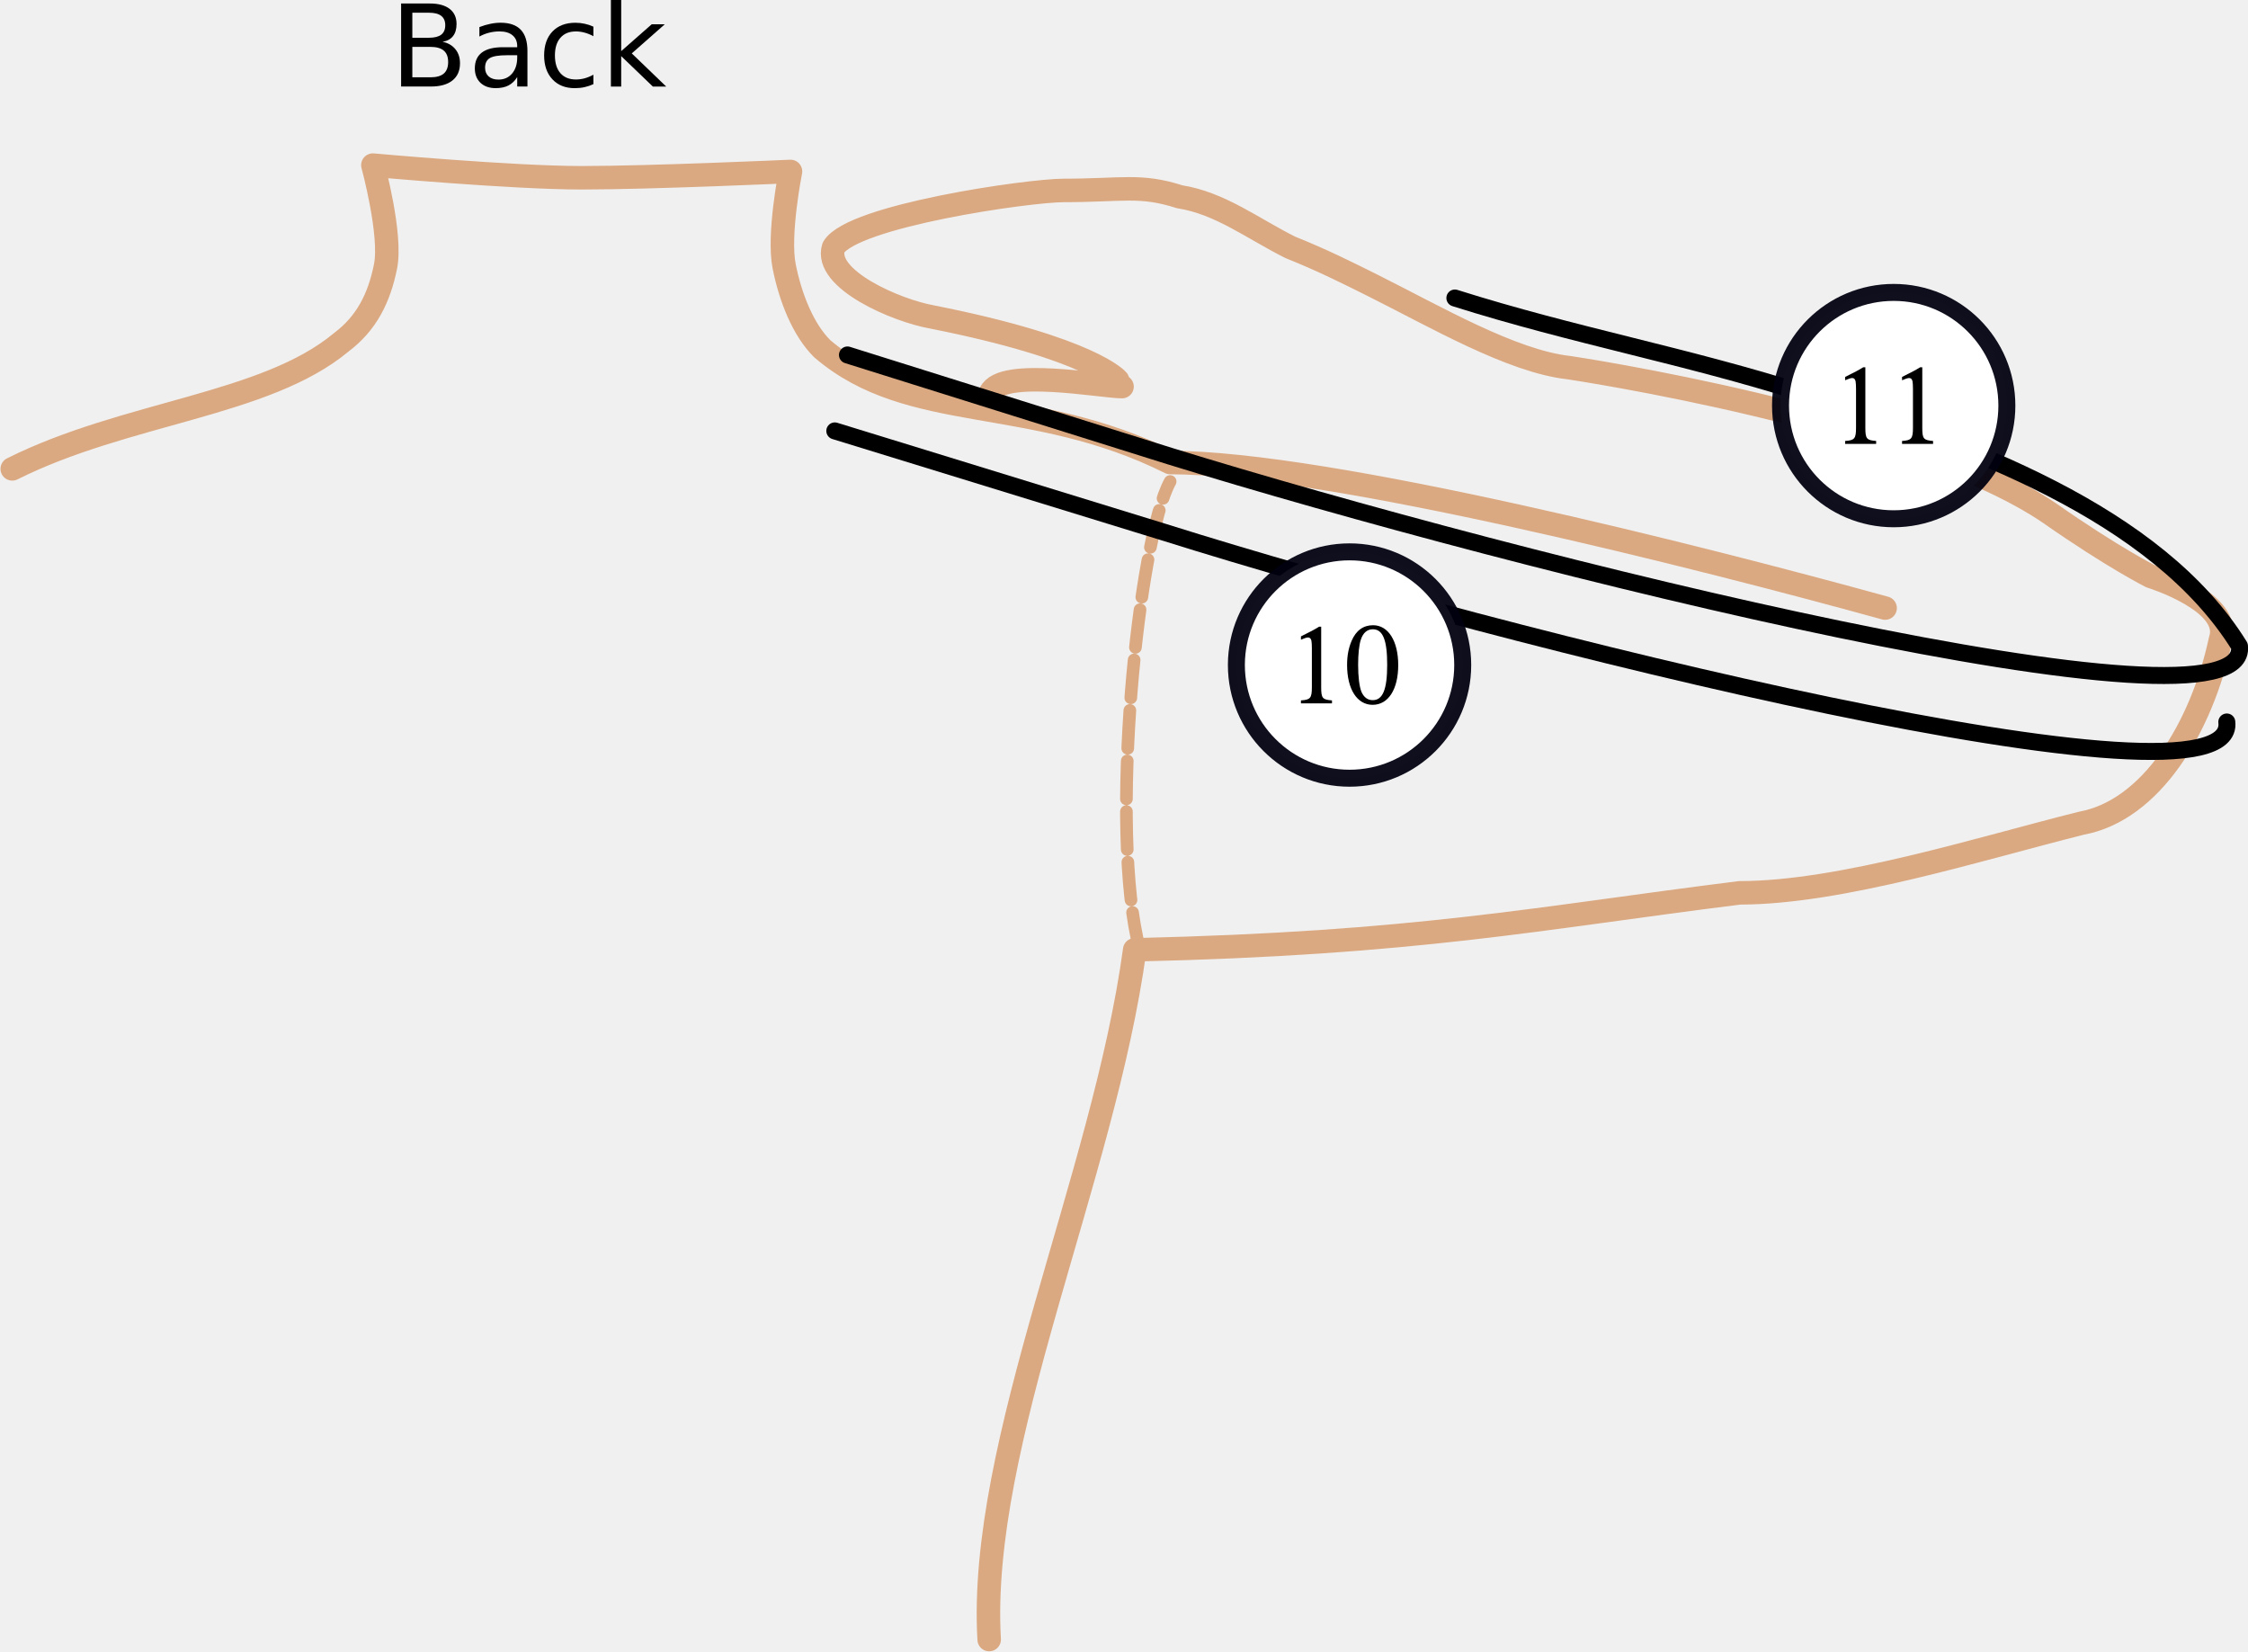
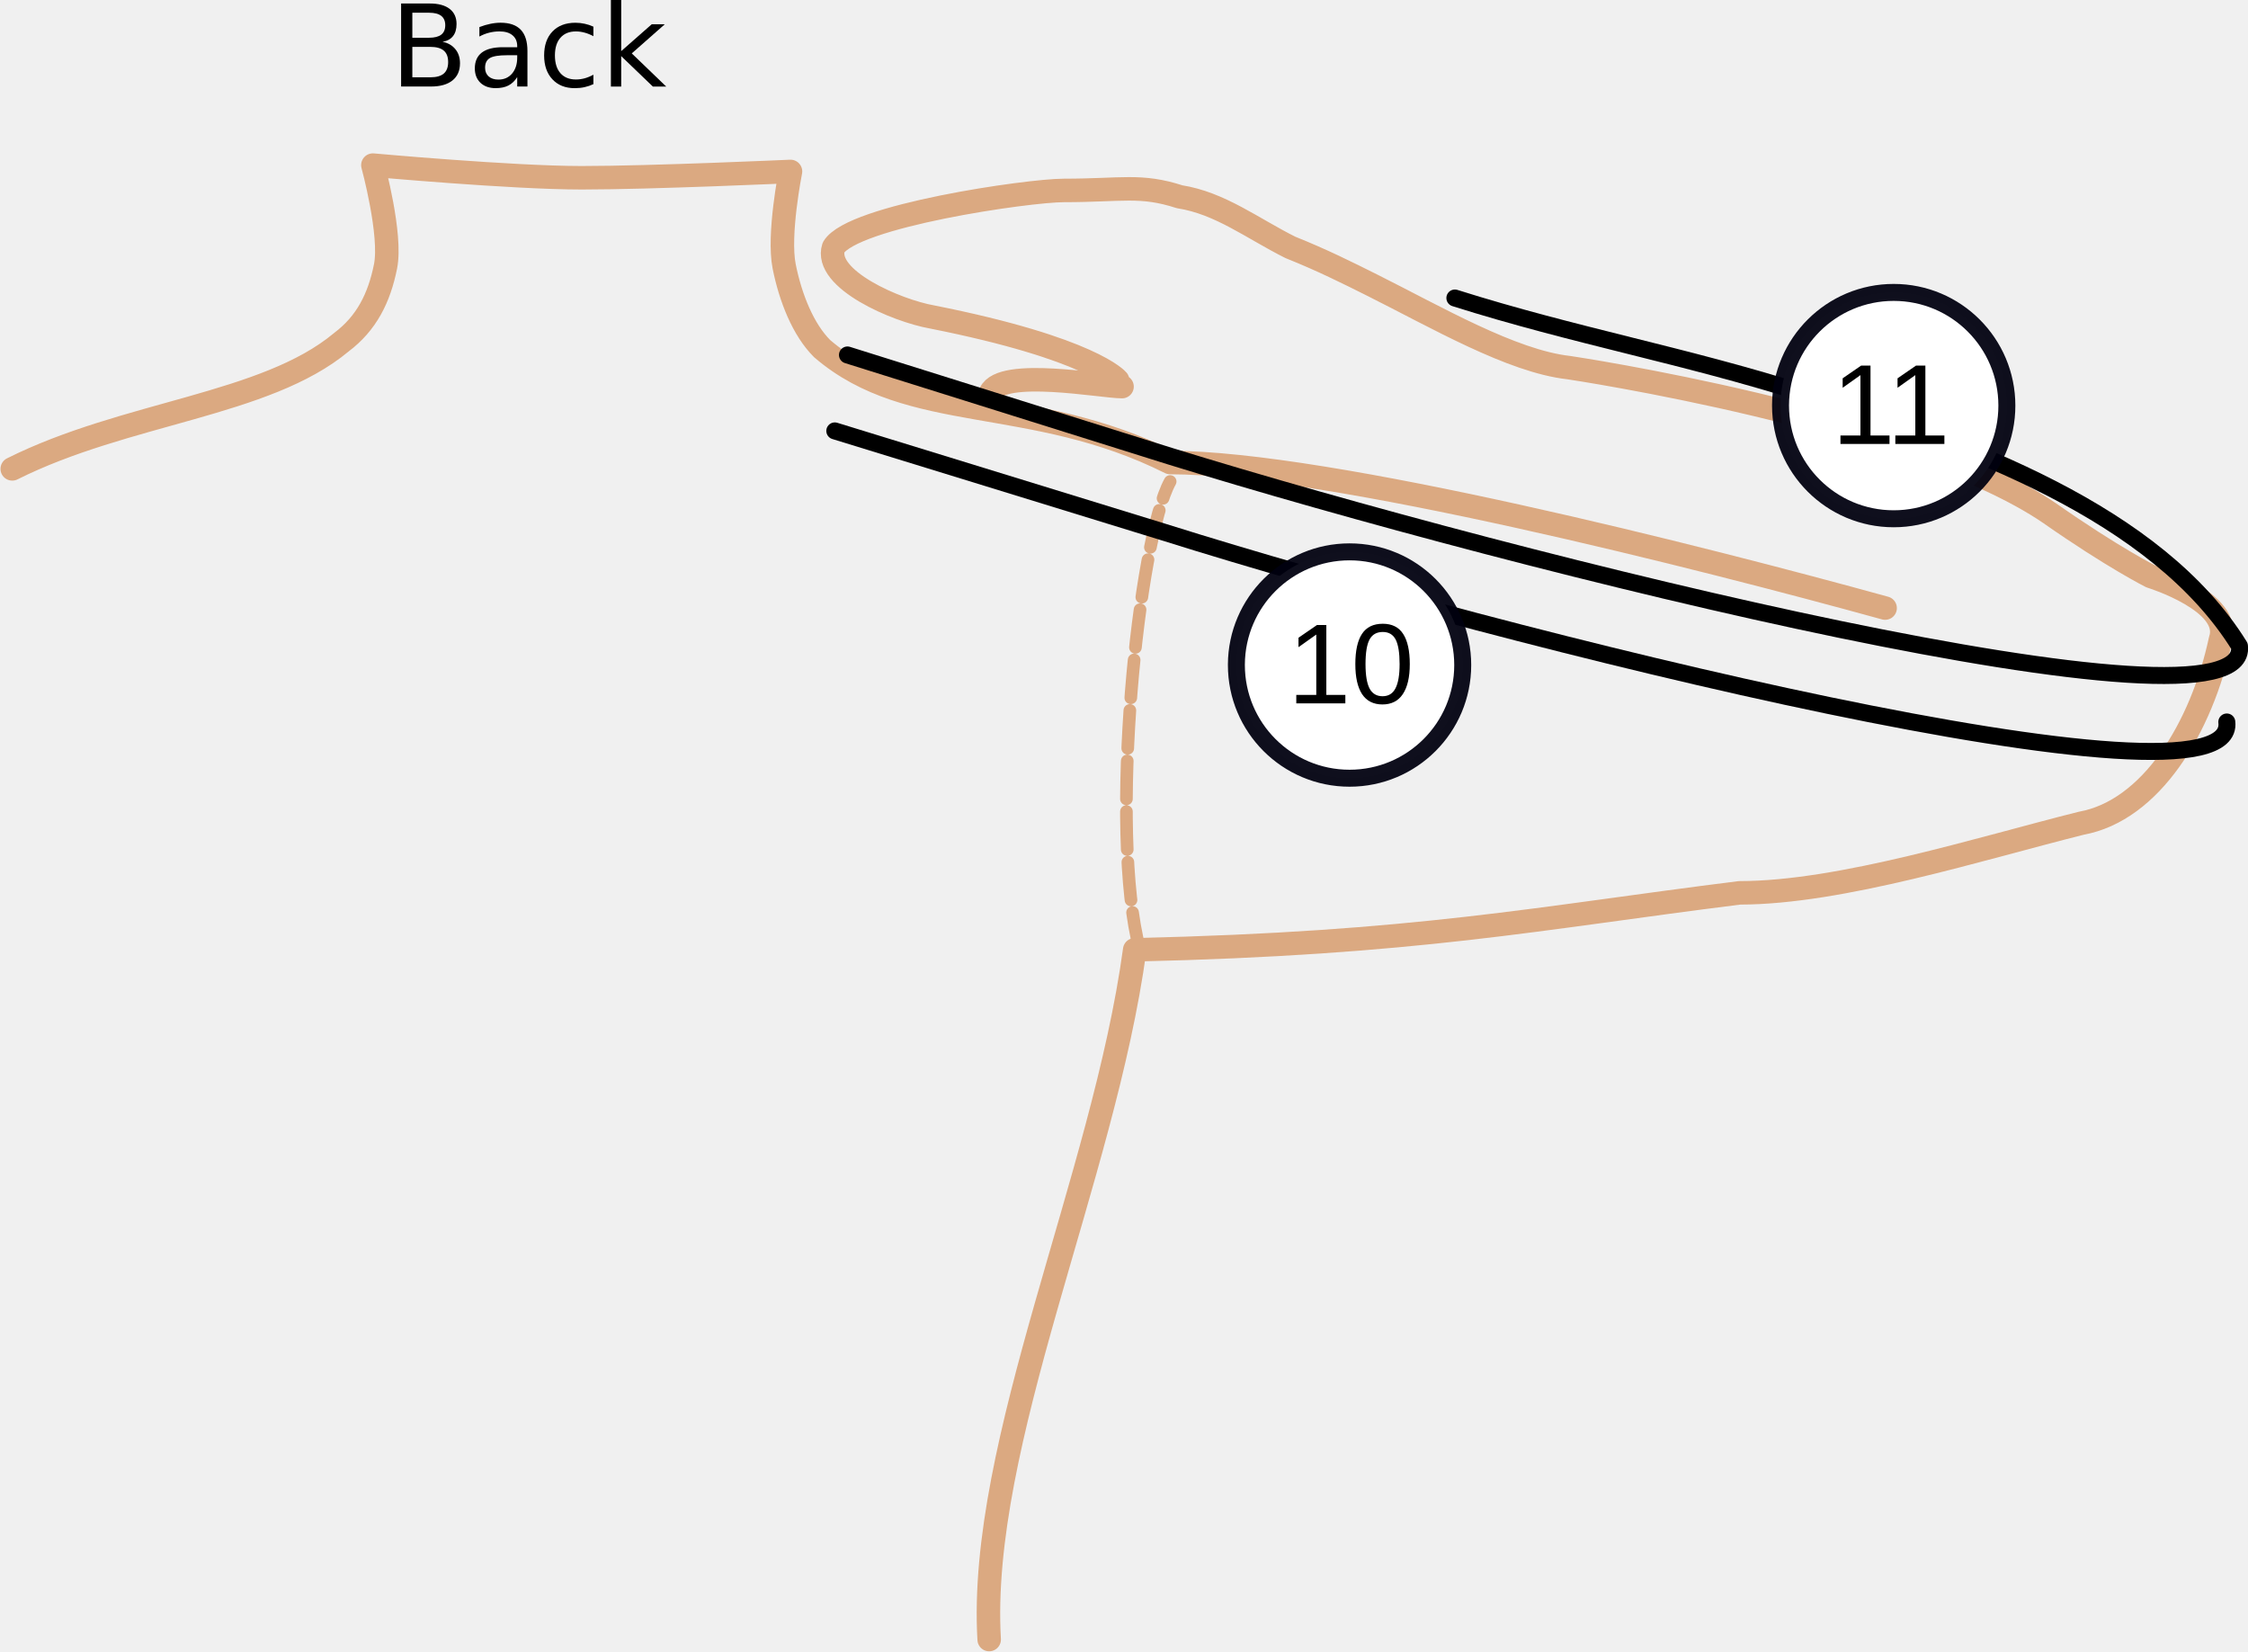
<svg xmlns="http://www.w3.org/2000/svg" width="286.433" height="210.381" id="svg17306" version="1.1">
  <defs id="defs17308" />
  <g id="layer1" transform="translate(-131.03,-172.8868)">
    <g id="g9609-1" transform="matrix(0.6242407,0.5101634,0.5101634,-0.6242407,-1564.459,1809.549)" />
    <g id="g17369">
      <path id="path3992-4-4-7-0-0-9-6-8-6-55-4" d="m 276.257,293.893 c -4.031,-15.318 -0.161,-52.403 3.87,-59.659" style="fill:none;stroke:#dba981;stroke-width:1.612;stroke-linecap:round;stroke-linejoin:miter;stroke-miterlimit:4;stroke-opacity:1;stroke-dasharray:4.837, 1.612;stroke-dashoffset:0" />
      <path d="m 273.435,221.335 c 0,0 -3.305,-4.031 -23.622,-8.062 -4.595,-0.806 -13.867,-4.837 -12.577,-8.868 2.419,-4.031 24.831,-7.256 29.346,-7.256 7.417,0 9.755,-0.806 14.753,0.806 5.16,0.806 9.271,4.031 14.108,6.45 4.031,1.612 7.256,3.225 10.481,4.837 8.062,4.031 17.736,9.674 24.992,10.481 0,0 43.535,6.45 61.271,18.543 8.062,5.643 12.899,8.062 12.899,8.062 0,0 10.481,3.225 8.868,8.062 -2.419,11.287 -8.868,21.767 -17.736,23.38 -12.899,3.225 -30.636,8.868 -43.535,8.868 -25.798,3.225 -41.116,6.45 -77.073,7.256 -3.95,29.023 -19.994,62.884 -18.543,87.876 m 16.93,-159.628 c -2.58,0 -15.318,-2.419 -16.769,0.806 m -82.716,-6.45 c -9.674,8.062 -27.411,8.868 -41.922,16.124 m 238.635,17.736 c -23.38,-6.45 -70.946,-18.543 -91.101,-18.543 -17.736,-8.868 -33.054,-4.837 -44.341,-14.512 -2.419,-2.419 -4.031,-6.45 -4.837,-10.481 -0.806,-4.031 0.806,-12.093 0.806,-12.093 0,0 -17.736,0.806 -26.605,0.806 -8.868,0 -26.605,-1.612 -26.605,-1.612 0,0 2.419,8.868 1.612,12.899 -0.806,4.031 -2.419,7.256 -5.643,9.674" style="fill:none;stroke:#dba981;stroke-width:2.994;stroke-linecap:round;stroke-linejoin:round;stroke-miterlimit:4;stroke-opacity:1;stroke-dasharray:none" id="path9709-0-8" />
      <path style="fill:none;stroke:#000000;stroke-width:2.163;stroke-linecap:round;stroke-linejoin:round;stroke-miterlimit:4;stroke-opacity:1;stroke-dasharray:none;marker-start:url(#marker7359);marker-end:url(#marker7359)" d="m 239.01,218.11 41.116,12.899 c 44.341,13.705 137.86,37.085 136.248,24.186 -10.481,-16.93 -34.667,-25.798 -55.628,-32.248 -15.318,-4.837 -29.023,-7.256 -44.341,-12.093" id="path9729-0-5" />
      <path transform="matrix(-0.7209847,0,0,0.7209847,413.9558,188.281)" d="m 77.75,50.32 c 0,11.046 -8.954,20 -20,20 -11.046,0 -20,-8.954 -20,-20 0,-11.046 8.954,-20 20,-20 11.005,0 19.943,8.891 20,19.896" id="path4050-8-0-9-9-5-9-7-8-9-5-5-6-4-1" style="color:#000000;fill:#ffffff;fill-opacity:1;stroke:#00000f;stroke-width:3;stroke-linecap:round;stroke-linejoin:miter;stroke-miterlimit:4;stroke-opacity:0.941;stroke-dasharray:none;stroke-dashoffset:0;marker:none;visibility:visible;display:inline;overflow:visible;enable-background:accumulate" />
-       <text id="text17174-0-6-11" y="229.444" x="364.425" style="font-size:14.512px;font-style:normal;font-variant:normal;font-weight:normal;font-stretch:normal;text-align:start;line-height:125%;letter-spacing:0px;word-spacing:0px;writing-mode:lr-tb;text-anchor:start;fill:#000000;fill-opacity:1;stroke:none;font-family:Standard Symbols L;-inkscape-font-specification:Standard Symbols L" xml:space="preserve">
+       <text id="text17174-0-6-11" y="229.444" x="364.425" style="font-size:14.512px;font-style:normal;font-variant:normal;font-weight:normal;font-stretch:normal;text-align:start;line-height:125%;letter-spacing:0px;word-spacing:0px;writing-mode:lr-tb;text-anchor:start;fill:#000000;fill-opacity:1;stroke:none;font-family:Sans,Arial;-inkscape-font-specification:Arial" xml:space="preserve">
        <tspan y="229.444" x="364.425" id="tspan17176-0-8-5">11</tspan>
      </text>
      <path style="fill:none;stroke:#000000;stroke-width:2.163;stroke-linecap:round;stroke-linejoin:round;stroke-miterlimit:4;stroke-opacity:1;stroke-dasharray:none;marker-start:url(#marker7359);marker-end:url(#marker7359)" d="m 237.398,227.785 41.922,12.899 c 43.535,13.705 137.054,37.085 135.442,24.186" id="path9729-0-5-9" />
      <path transform="matrix(-0.7209847,0,0,0.7209847,344.6226,221.3352)" d="m 77.75,50.32 c 0,11.046 -8.954,20 -20,20 -11.046,0 -20,-8.954 -20,-20 0,-11.046 8.954,-20 20,-20 11.005,0 19.943,8.891 20,19.896" id="path4050-8-0-9-9-5-9-7-8-9-5-5-6-4-1-4" style="color:#000000;fill:#ffffff;fill-opacity:1;stroke:#00000f;stroke-width:3;stroke-linecap:round;stroke-linejoin:miter;stroke-miterlimit:4;stroke-opacity:0.941;stroke-dasharray:none;stroke-dashoffset:0;marker:none;visibility:visible;display:inline;overflow:visible;enable-background:accumulate" />
-       <text id="text17174-0-6-11-7" y="262.498" x="295.091" style="font-size:14.512px;font-style:normal;font-variant:normal;font-weight:normal;font-stretch:normal;text-align:start;line-height:125%;letter-spacing:0px;word-spacing:0px;writing-mode:lr-tb;text-anchor:start;fill:#000000;fill-opacity:1;stroke:none;font-family:Standard Symbols L;-inkscape-font-specification:Standard Symbols L" xml:space="preserve">
+       <text id="text17174-0-6-11-7" y="262.498" x="295.091" style="font-size:14.512px;font-style:normal;font-variant:normal;font-weight:normal;font-stretch:normal;text-align:start;line-height:125%;letter-spacing:0px;word-spacing:0px;writing-mode:lr-tb;text-anchor:start;fill:#000000;fill-opacity:1;stroke:none;font-family:Sans,Arial;-inkscape-font-specification:Arial" xml:space="preserve">
        <tspan y="262.498" x="295.091" id="tspan17176-0-8-5-3">10</tspan>
      </text>
-       <g id="text6934-6-9-7-0-1-7-4-8-6" style="font-size:14.512px;font-style:normal;font-variant:normal;font-weight:normal;font-stretch:normal;text-align:start;line-height:125%;letter-spacing:0px;word-spacing:0px;writing-mode:lr-tb;text-anchor:start;fill:#000000;fill-opacity:1;stroke:none;font-family:Standard Symbols L;-inkscape-font-specification:Standard Symbols L">
+       <g id="text6934-6-9-7-0-1-7-4-8-6" style="font-size:14.512px;font-style:normal;font-variant:normal;font-weight:normal;font-stretch:normal;text-align:start;line-height:125%;letter-spacing:0px;word-spacing:0px;writing-mode:lr-tb;text-anchor:start;fill:#000000;fill-opacity:1;stroke:none;font-family:Sans,Arial;-inkscape-font-specification:Arial">
        <path id="path17361" d="m 183.568,178.86 0,3.876 2.296,0 c 0.77,0 1.339,-0.158 1.708,-0.475 0.373,-0.321 0.56,-0.81 0.56,-1.467 0,-0.661 -0.187,-1.148 -0.56,-1.46 -0.368,-0.316 -0.938,-0.475 -1.708,-0.475 l -2.296,0 m 0,-4.351 0,3.189 2.119,0 c 0.699,1e-5 1.219,-0.13 1.559,-0.39 0.345,-0.265 0.517,-0.666 0.517,-1.205 -1e-5,-0.534 -0.172,-0.933 -0.517,-1.197 -0.34,-0.265 -0.86,-0.397 -1.559,-0.397 l -2.119,0 m -1.431,-1.176 3.656,0 c 1.091,1e-5 1.932,0.227 2.523,0.68 0.59,0.453 0.886,1.098 0.886,1.934 -1e-5,0.647 -0.151,1.162 -0.453,1.545 -0.302,0.383 -0.746,0.621 -1.332,0.716 0.704,0.151 1.249,0.468 1.637,0.949 0.392,0.477 0.588,1.075 0.588,1.793 -1e-5,0.945 -0.321,1.675 -0.964,2.189 -0.642,0.515 -1.557,0.772 -2.742,0.772 l -3.798,0 0,-10.579" />
        <path id="path17363" d="m 195.635,179.923 c -1.053,1e-5 -1.783,0.12 -2.189,0.361 -0.406,0.241 -0.609,0.652 -0.609,1.233 -1e-5,0.463 0.151,0.831 0.453,1.105 0.307,0.269 0.723,0.404 1.247,0.404 0.723,0 1.301,-0.255 1.736,-0.765 0.439,-0.515 0.659,-1.197 0.659,-2.048 l 0,-0.291 -1.297,0 m 2.6,-0.539 0,4.528 -1.304,0 0,-1.205 c -0.298,0.482 -0.668,0.838 -1.112,1.07 -0.444,0.227 -0.987,0.34 -1.63,0.34 -0.812,0 -1.46,-0.227 -1.941,-0.68 -0.477,-0.458 -0.716,-1.07 -0.716,-1.835 0,-0.893 0.298,-1.566 0.893,-2.019 0.6,-0.453 1.493,-0.68 2.678,-0.68 l 1.828,0 0,-0.128 c -1e-5,-0.6 -0.198,-1.063 -0.595,-1.389 -0.392,-0.331 -0.945,-0.496 -1.658,-0.496 -0.453,0 -0.895,0.054 -1.325,0.163 -0.43,0.109 -0.843,0.272 -1.24,0.489 l 0,-1.205 c 0.477,-0.184 0.94,-0.321 1.389,-0.411 0.449,-0.095 0.886,-0.142 1.311,-0.142 1.148,1e-5 2.005,0.298 2.572,0.893 0.567,0.595 0.85,1.497 0.85,2.707" />
        <path id="path17365" d="m 206.639,176.281 0,1.219 c -0.368,-0.203 -0.739,-0.354 -1.112,-0.453 -0.368,-0.104 -0.742,-0.156 -1.12,-0.156 -0.846,0 -1.502,0.269 -1.97,0.808 -0.468,0.534 -0.701,1.285 -0.701,2.253 0,0.968 0.234,1.722 0.701,2.26 0.468,0.534 1.124,0.801 1.97,0.801 0.378,0 0.751,-0.05 1.12,-0.149 0.373,-0.104 0.744,-0.257 1.112,-0.461 l 0,1.205 c -0.364,0.17 -0.742,0.298 -1.134,0.383 -0.387,0.085 -0.801,0.128 -1.24,0.128 -1.195,0 -2.145,-0.376 -2.848,-1.127 -0.704,-0.751 -1.056,-1.764 -1.056,-3.04 0,-1.294 0.354,-2.312 1.063,-3.054 0.713,-0.742 1.689,-1.112 2.926,-1.112 0.402,1e-5 0.794,0.043 1.176,0.128 0.383,0.08 0.753,0.203 1.112,0.368" />
        <path id="path17367" d="m 208.871,172.887 1.311,0 0,6.512 3.89,-3.422 1.665,0 -4.209,3.713 4.386,4.223 -1.701,0 -4.032,-3.876 0,3.876 -1.311,0 0,-11.025" />
      </g>
    </g>
  </g>
</svg>
